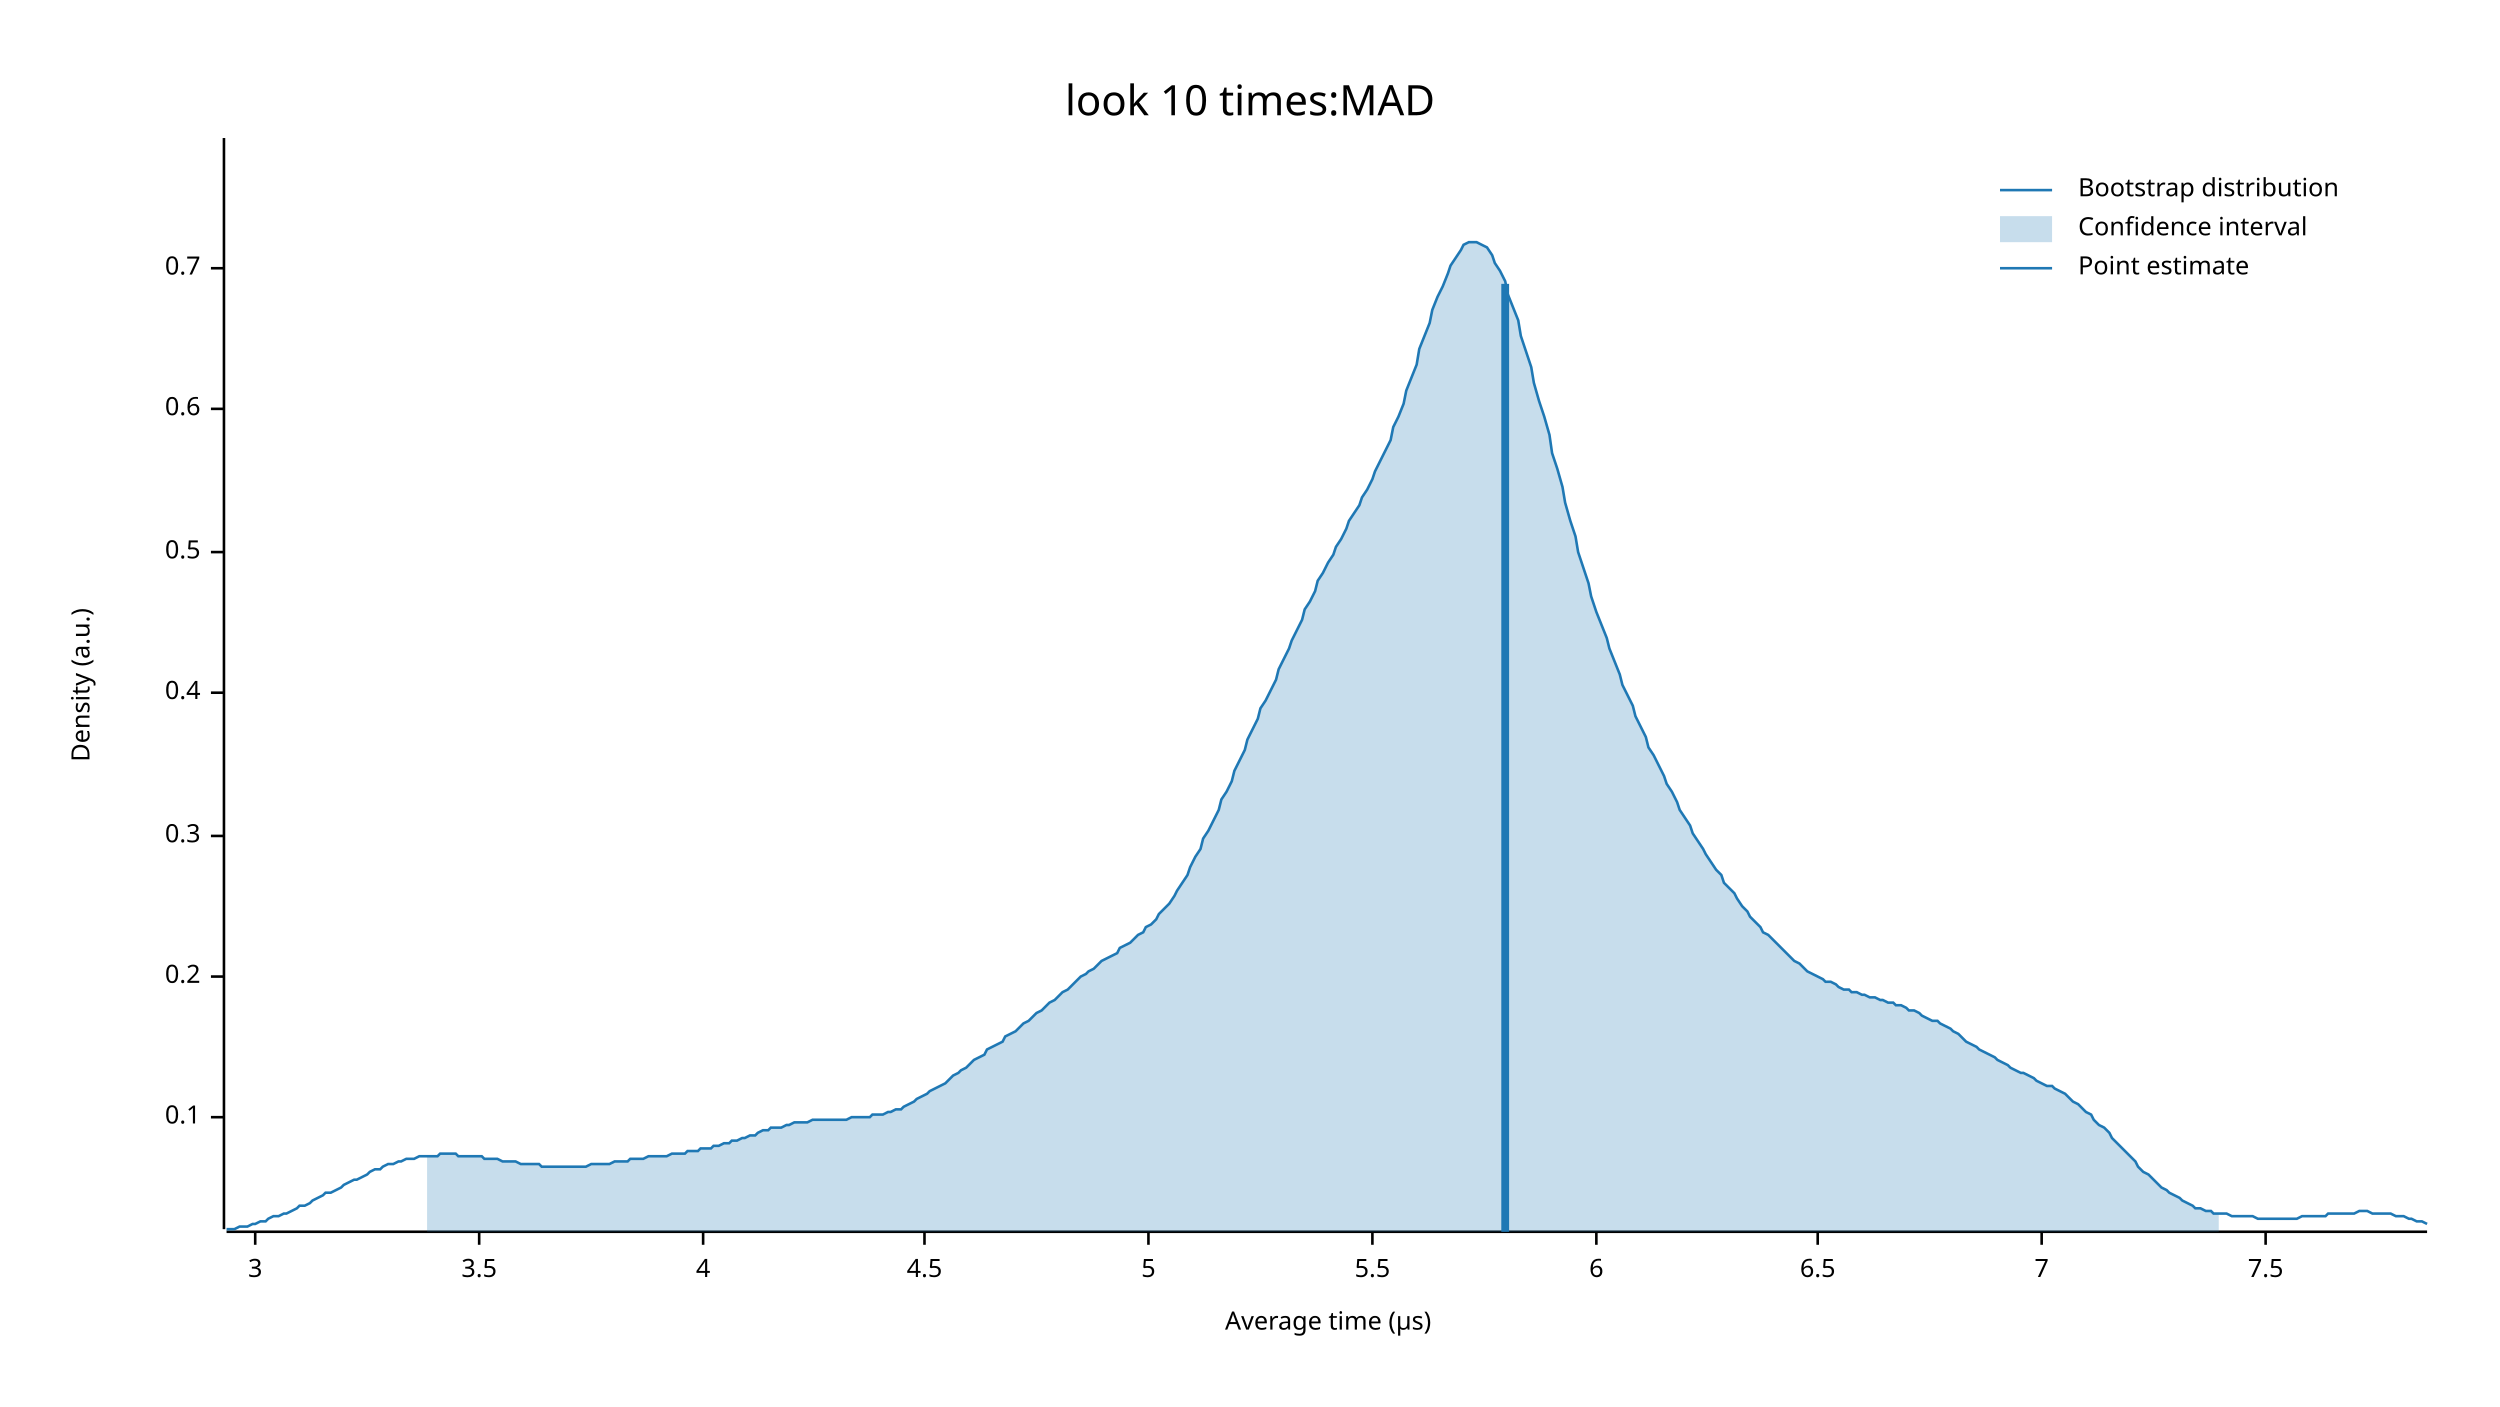
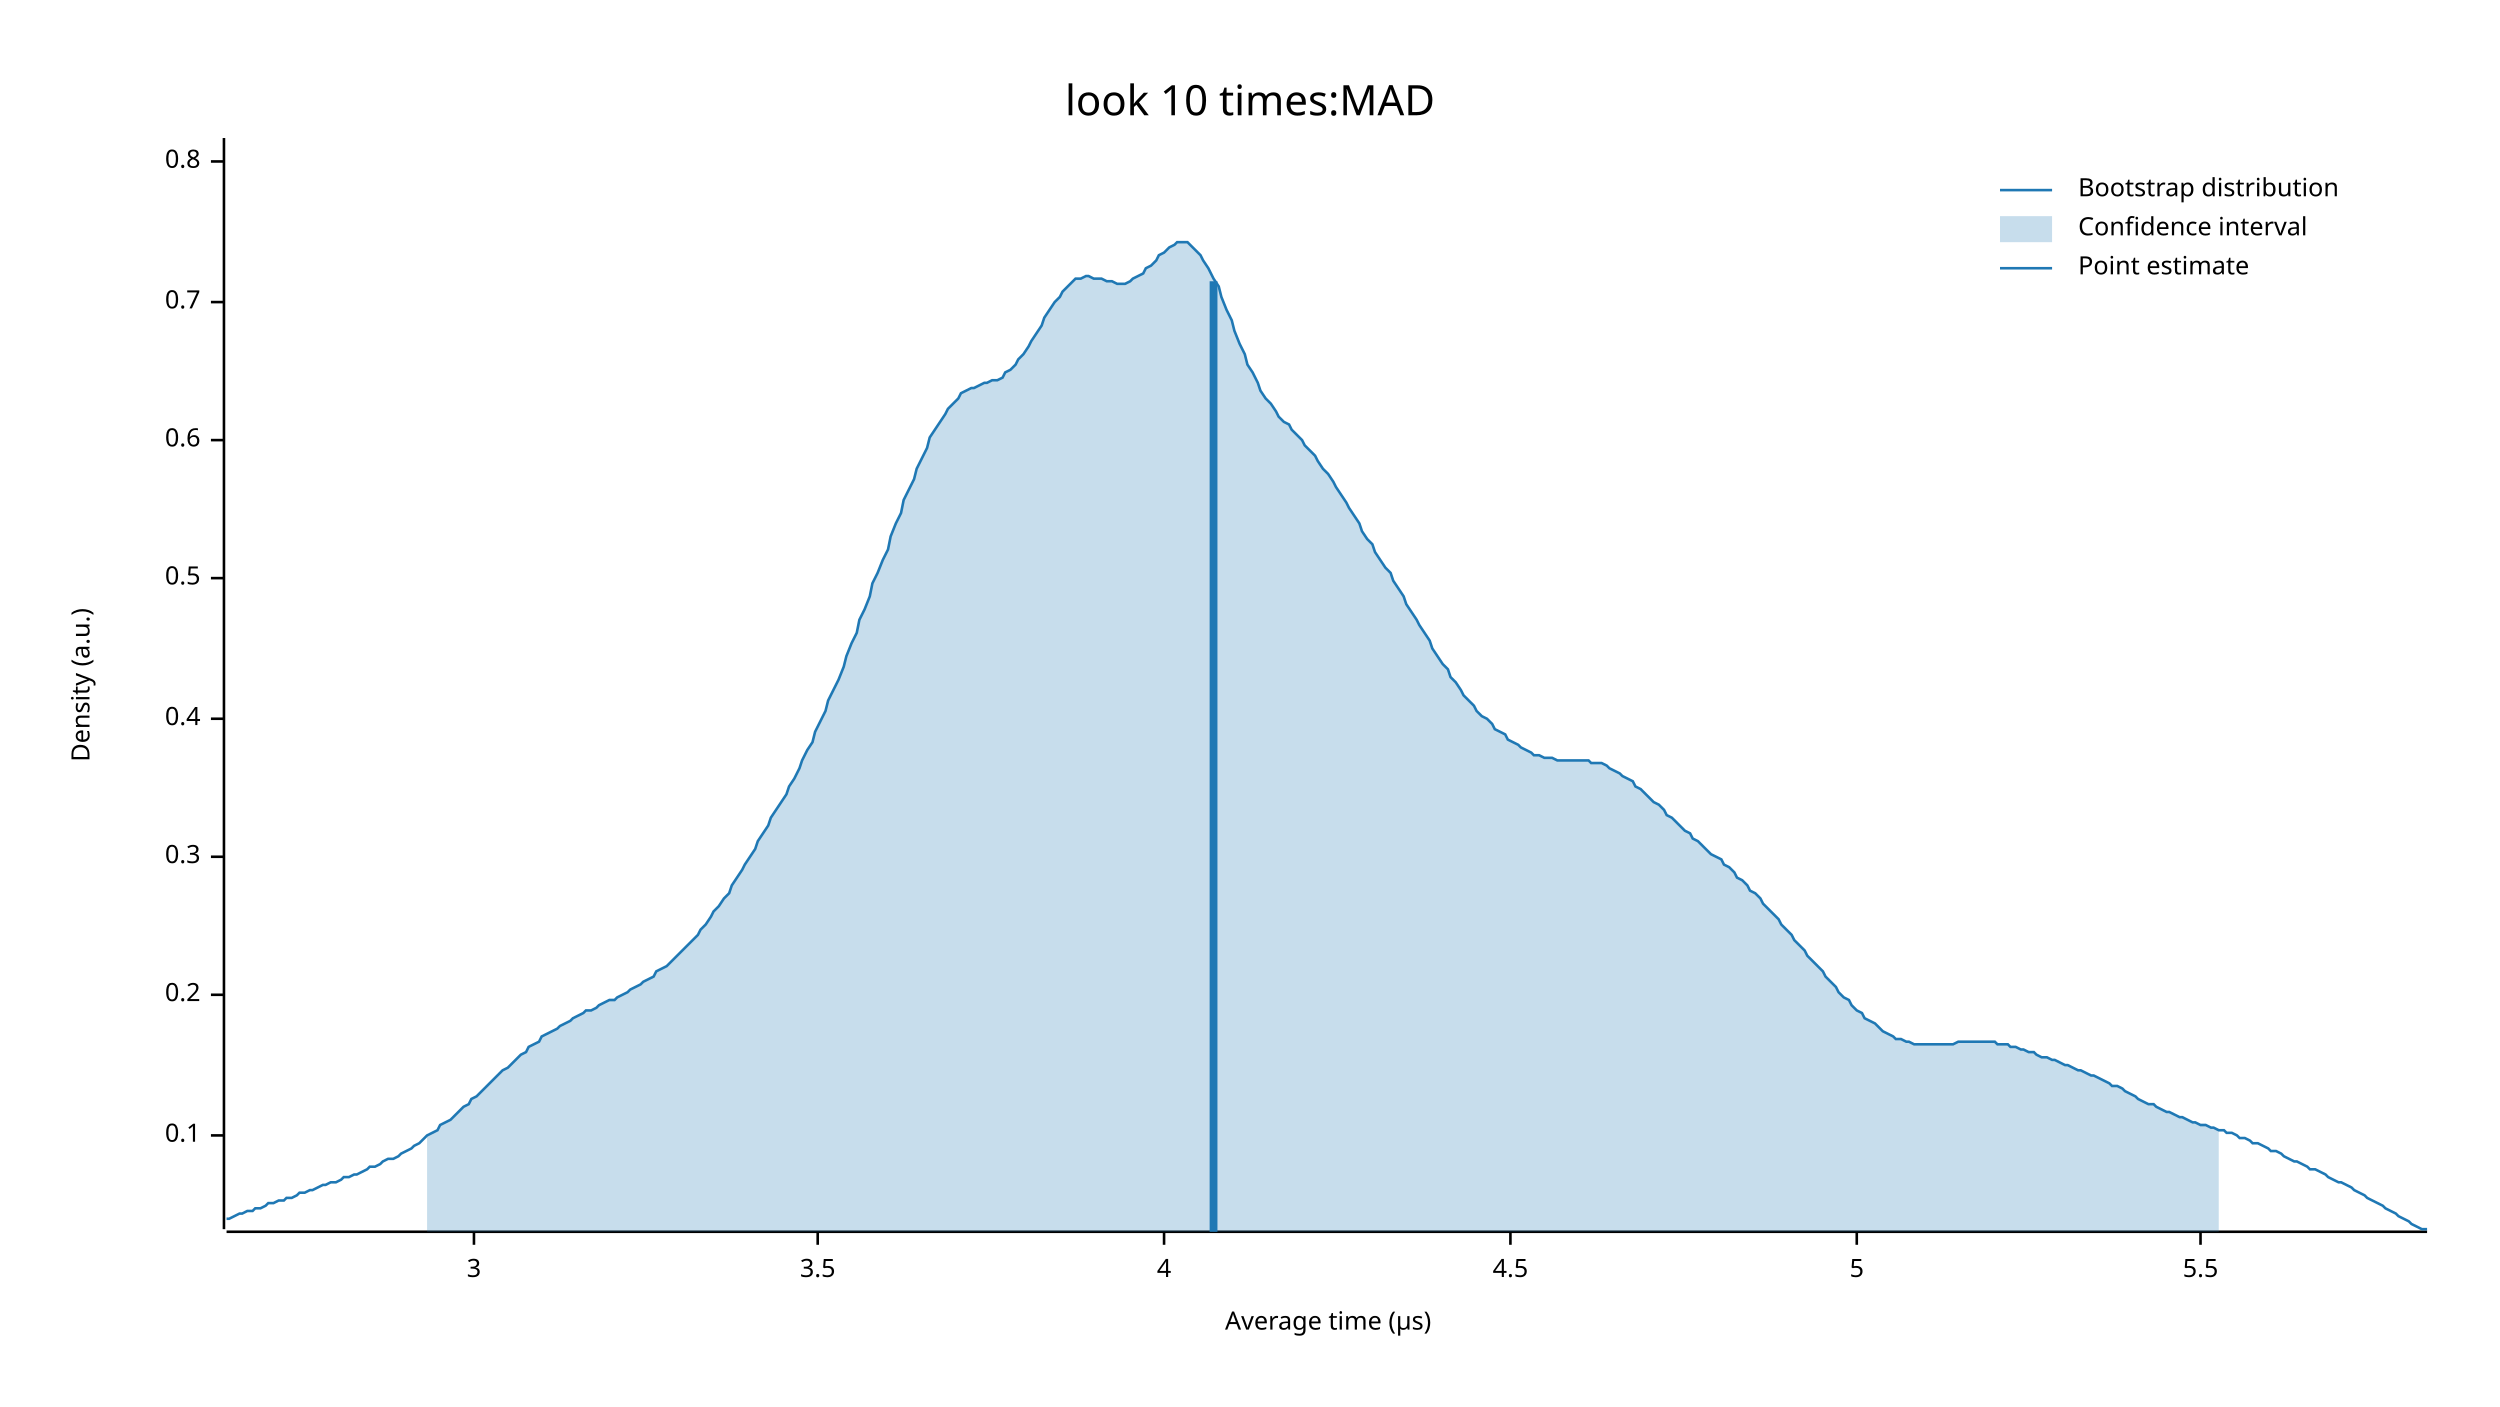
<svg xmlns="http://www.w3.org/2000/svg" width="960" height="540" viewBox="0 0 960 540">
  <text x="480" y="32" dy="0.76em" text-anchor="middle" font-family="sans-serif" font-size="16.129" opacity="1" fill="#000000">
look 10 times:MAD
</text>
  <text x="27" y="263" dy="0.76em" text-anchor="middle" font-family="sans-serif" font-size="9.677" opacity="1" fill="#000000" transform="rotate(270, 27, 263)">
Density (a.u.)
</text>
  <text x="510" y="513" dy="-0.5ex" text-anchor="middle" font-family="sans-serif" font-size="9.677" opacity="1" fill="#000000">
Average time (µs)
</text>
  <polyline fill="none" opacity="1" stroke="#000000" stroke-width="1" points="86,53 86,472 " />
-   <text x="77" y="429" dy="0.5ex" text-anchor="end" font-family="sans-serif" font-size="9.677" opacity="1" fill="#000000">
+   <text x="77" y="436" dy="0.5ex" text-anchor="end" font-family="sans-serif" font-size="9.677" opacity="1" fill="#000000">
0.1
</text>
-   <polyline fill="none" opacity="1" stroke="#000000" stroke-width="1" points="81,429 86,429 " />
-   <text x="77" y="375" dy="0.5ex" text-anchor="end" font-family="sans-serif" font-size="9.677" opacity="1" fill="#000000">
+   <polyline fill="none" opacity="1" stroke="#000000" stroke-width="1" points="81,436 86,436 " />
+   <text x="77" y="382" dy="0.5ex" text-anchor="end" font-family="sans-serif" font-size="9.677" opacity="1" fill="#000000">
0.2
</text>
-   <polyline fill="none" opacity="1" stroke="#000000" stroke-width="1" points="81,375 86,375 " />
-   <text x="77" y="321" dy="0.5ex" text-anchor="end" font-family="sans-serif" font-size="9.677" opacity="1" fill="#000000">
+   <polyline fill="none" opacity="1" stroke="#000000" stroke-width="1" points="81,382 86,382 " />
+   <text x="77" y="329" dy="0.5ex" text-anchor="end" font-family="sans-serif" font-size="9.677" opacity="1" fill="#000000">
0.3
</text>
-   <polyline fill="none" opacity="1" stroke="#000000" stroke-width="1" points="81,321 86,321 " />
-   <text x="77" y="266" dy="0.5ex" text-anchor="end" font-family="sans-serif" font-size="9.677" opacity="1" fill="#000000">
+   <polyline fill="none" opacity="1" stroke="#000000" stroke-width="1" points="81,329 86,329 " />
+   <text x="77" y="276" dy="0.5ex" text-anchor="end" font-family="sans-serif" font-size="9.677" opacity="1" fill="#000000">
0.4
</text>
-   <polyline fill="none" opacity="1" stroke="#000000" stroke-width="1" points="81,266 86,266 " />
-   <text x="77" y="212" dy="0.5ex" text-anchor="end" font-family="sans-serif" font-size="9.677" opacity="1" fill="#000000">
+   <polyline fill="none" opacity="1" stroke="#000000" stroke-width="1" points="81,276 86,276 " />
+   <text x="77" y="222" dy="0.5ex" text-anchor="end" font-family="sans-serif" font-size="9.677" opacity="1" fill="#000000">
0.5
</text>
-   <polyline fill="none" opacity="1" stroke="#000000" stroke-width="1" points="81,212 86,212 " />
-   <text x="77" y="157" dy="0.5ex" text-anchor="end" font-family="sans-serif" font-size="9.677" opacity="1" fill="#000000">
+   <polyline fill="none" opacity="1" stroke="#000000" stroke-width="1" points="81,222 86,222 " />
+   <text x="77" y="169" dy="0.5ex" text-anchor="end" font-family="sans-serif" font-size="9.677" opacity="1" fill="#000000">
0.6
</text>
-   <polyline fill="none" opacity="1" stroke="#000000" stroke-width="1" points="81,157 86,157 " />
-   <text x="77" y="103" dy="0.5ex" text-anchor="end" font-family="sans-serif" font-size="9.677" opacity="1" fill="#000000">
+   <polyline fill="none" opacity="1" stroke="#000000" stroke-width="1" points="81,169 86,169 " />
+   <text x="77" y="116" dy="0.5ex" text-anchor="end" font-family="sans-serif" font-size="9.677" opacity="1" fill="#000000">
0.7
</text>
-   <polyline fill="none" opacity="1" stroke="#000000" stroke-width="1" points="81,103 86,103 " />
+   <polyline fill="none" opacity="1" stroke="#000000" stroke-width="1" points="81,116 86,116 " />
+   <text x="77" y="62" dy="0.5ex" text-anchor="end" font-family="sans-serif" font-size="9.677" opacity="1" fill="#000000">
+ 0.8
+ </text>
+   <polyline fill="none" opacity="1" stroke="#000000" stroke-width="1" points="81,62 86,62 " />
  <polyline fill="none" opacity="1" stroke="#000000" stroke-width="1" points="87,473 932,473 " />
-   <text x="98" y="483" dy="0.76em" text-anchor="middle" font-family="sans-serif" font-size="9.677" opacity="1" fill="#000000">
+   <text x="182" y="483" dy="0.76em" text-anchor="middle" font-family="sans-serif" font-size="9.677" opacity="1" fill="#000000">
3
</text>
-   <polyline fill="none" opacity="1" stroke="#000000" stroke-width="1" points="98,473 98,478 " />
-   <text x="184" y="483" dy="0.76em" text-anchor="middle" font-family="sans-serif" font-size="9.677" opacity="1" fill="#000000">
+   <polyline fill="none" opacity="1" stroke="#000000" stroke-width="1" points="182,473 182,478 " />
+   <text x="314" y="483" dy="0.76em" text-anchor="middle" font-family="sans-serif" font-size="9.677" opacity="1" fill="#000000">
3.5
</text>
-   <polyline fill="none" opacity="1" stroke="#000000" stroke-width="1" points="184,473 184,478 " />
-   <text x="270" y="483" dy="0.76em" text-anchor="middle" font-family="sans-serif" font-size="9.677" opacity="1" fill="#000000">
+   <polyline fill="none" opacity="1" stroke="#000000" stroke-width="1" points="314,473 314,478 " />
+   <text x="447" y="483" dy="0.76em" text-anchor="middle" font-family="sans-serif" font-size="9.677" opacity="1" fill="#000000">
4
</text>
-   <polyline fill="none" opacity="1" stroke="#000000" stroke-width="1" points="270,473 270,478 " />
-   <text x="355" y="483" dy="0.76em" text-anchor="middle" font-family="sans-serif" font-size="9.677" opacity="1" fill="#000000">
+   <polyline fill="none" opacity="1" stroke="#000000" stroke-width="1" points="447,473 447,478 " />
+   <text x="580" y="483" dy="0.76em" text-anchor="middle" font-family="sans-serif" font-size="9.677" opacity="1" fill="#000000">
4.5
</text>
-   <polyline fill="none" opacity="1" stroke="#000000" stroke-width="1" points="355,473 355,478 " />
-   <text x="441" y="483" dy="0.76em" text-anchor="middle" font-family="sans-serif" font-size="9.677" opacity="1" fill="#000000">
+   <polyline fill="none" opacity="1" stroke="#000000" stroke-width="1" points="580,473 580,478 " />
+   <text x="713" y="483" dy="0.76em" text-anchor="middle" font-family="sans-serif" font-size="9.677" opacity="1" fill="#000000">
5
</text>
-   <polyline fill="none" opacity="1" stroke="#000000" stroke-width="1" points="441,473 441,478 " />
-   <text x="527" y="483" dy="0.76em" text-anchor="middle" font-family="sans-serif" font-size="9.677" opacity="1" fill="#000000">
+   <polyline fill="none" opacity="1" stroke="#000000" stroke-width="1" points="713,473 713,478 " />
+   <text x="845" y="483" dy="0.76em" text-anchor="middle" font-family="sans-serif" font-size="9.677" opacity="1" fill="#000000">
5.5
</text>
-   <polyline fill="none" opacity="1" stroke="#000000" stroke-width="1" points="527,473 527,478 " />
-   <text x="613" y="483" dy="0.76em" text-anchor="middle" font-family="sans-serif" font-size="9.677" opacity="1" fill="#000000">
- 6
- </text>
-   <polyline fill="none" opacity="1" stroke="#000000" stroke-width="1" points="613,473 613,478 " />
-   <text x="698" y="483" dy="0.76em" text-anchor="middle" font-family="sans-serif" font-size="9.677" opacity="1" fill="#000000">
- 6.5
- </text>
-   <polyline fill="none" opacity="1" stroke="#000000" stroke-width="1" points="698,473 698,478 " />
-   <text x="784" y="483" dy="0.76em" text-anchor="middle" font-family="sans-serif" font-size="9.677" opacity="1" fill="#000000">
- 7
- </text>
-   <polyline fill="none" opacity="1" stroke="#000000" stroke-width="1" points="784,473 784,478 " />
-   <text x="870" y="483" dy="0.76em" text-anchor="middle" font-family="sans-serif" font-size="9.677" opacity="1" fill="#000000">
- 7.5
- </text>
-   <polyline fill="none" opacity="1" stroke="#000000" stroke-width="1" points="870,473 870,478 " />
-   <polyline fill="none" opacity="1" stroke="#1F78B4" stroke-width="1" points="87,472 88,472 90,472 92,471 93,471 95,471 97,470 98,470 100,469 102,469 103,468 105,467 107,467 109,466 110,466 112,465 114,464 115,463 117,463 119,462 120,461 122,460 124,459 125,458 127,458 129,457 131,456 132,455 134,454 136,453 137,453 139,452 141,451 142,450 144,449 146,449 147,448 149,447 151,447 153,446 154,446 156,445 158,445 159,445 161,444 163,444 164,444 166,444 168,444 169,443 171,443 173,443 175,443 176,444 178,444 180,444 181,444 183,444 185,444 186,445 188,445 190,445 191,445 193,446 195,446 197,446 198,446 200,447 202,447 203,447 205,447 207,447 208,448 210,448 212,448 214,448 215,448 217,448 219,448 220,448 222,448 224,448 225,448 227,447 229,447 230,447 232,447 234,447 236,446 237,446 239,446 241,446 242,445 244,445 246,445 247,445 249,444 251,444 252,444 254,444 256,444 258,443 259,443 261,443 263,443 264,442 266,442 268,442 269,441 271,441 273,441 274,440 276,440 278,439 280,439 281,438 283,438 285,437 286,437 288,436 290,436 291,435 293,434 295,434 296,433 298,433 300,433 302,432 303,432 305,431 307,431 308,431 310,431 312,430 313,430 315,430 317,430 318,430 320,430 322,430 324,430 325,430 327,429 329,429 330,429 332,429 334,429 335,428 337,428 339,428 341,427 342,427 344,426 346,426 347,425 349,424 351,423 352,422 354,421 356,420 357,419 359,418 361,417 363,416 364,415 366,413 368,412 369,411 371,410 373,408 374,407 376,406 378,405 379,403 381,402 383,401 385,400 386,398 388,397 390,396 391,395 393,393 395,392 396,391 398,389 400,388 401,387 403,385 405,384 407,382 408,381 410,380 412,378 413,377 415,375 417,374 418,373 420,372 422,370 423,369 425,368 427,367 429,366 430,364 432,363 434,362 435,361 437,359 439,358 440,356 442,355 444,353 445,351 447,349 449,347 451,344 452,342 454,339 456,336 457,333 459,329 461,326 462,322 464,319 466,315 468,311 469,307 471,304 473,300 474,296 476,292 478,288 479,284 481,280 483,276 484,272 486,269 488,265 490,261 491,257 493,253 495,249 496,246 498,242 500,238 501,234 503,231 505,227 506,223 508,220 510,216 512,213 513,210 515,207 517,203 518,200 520,197 522,194 523,191 525,188 527,184 528,181 530,177 532,173 534,169 535,164 537,160 539,155 540,150 542,145 544,140 545,134 547,129 549,124 550,119 552,114 554,110 556,105 557,102 559,99 561,96 562,94 564,93 566,93 567,93 569,94 571,95 573,98 574,101 576,104 578,108 579,113 581,118 583,123 584,129 586,135 588,141 589,147 591,154 593,160 595,167 596,174 598,180 600,187 601,193 603,200 605,206 606,212 608,218 610,224 611,229 613,235 615,240 617,245 618,249 620,254 622,259 623,263 625,267 627,271 628,275 630,279 632,283 633,287 635,290 637,294 639,298 640,301 642,304 644,308 645,311 647,314 649,317 650,320 652,323 654,326 655,328 657,331 659,334 661,336 662,339 664,341 666,343 667,345 669,348 671,350 672,352 674,354 676,356 677,358 679,359 681,361 683,363 684,364 686,366 688,368 689,369 691,370 693,372 694,373 696,374 698,375 700,376 701,377 703,377 705,378 706,379 708,380 710,380 711,381 713,381 715,382 716,382 718,383 720,383 722,384 723,384 725,385 727,385 728,386 730,386 732,387 733,388 735,388 737,389 738,390 740,391 742,392 744,392 745,393 747,394 749,395 750,396 752,397 754,399 755,400 757,401 759,402 760,403 762,404 764,405 766,406 767,407 769,408 771,409 772,410 774,411 776,412 777,412 779,413 781,414 782,415 784,416 786,417 788,417 789,418 791,419 793,420 794,421 796,423 798,424 799,425 801,427 803,428 804,430 806,432 808,433 810,435 811,437 813,439 815,441 816,442 818,444 820,446 821,448 823,450 825,451 827,453 828,454 830,456 832,457 833,458 835,459 837,460 838,461 840,462 842,463 843,464 845,464 847,465 849,465 850,466 852,466 854,466 855,466 857,467 859,467 860,467 862,467 864,467 865,467 867,468 869,468 871,468 872,468 874,468 876,468 877,468 879,468 881,468 882,468 884,467 886,467 887,467 889,467 891,467 893,467 894,466 896,466 898,466 899,466 901,466 903,466 904,466 906,465 908,465 909,465 911,466 913,466 915,466 916,466 918,466 920,467 921,467 923,467 925,468 926,468 928,469 930,469 932,470 " />
-   <polygon opacity="0.25" fill="#1F78B4" points="164,444 166,444 168,444 169,443 171,443 173,443 175,443 176,444 178,444 180,444 181,444 183,444 185,444 186,445 188,445 190,445 191,445 193,446 195,446 197,446 198,446 200,447 202,447 203,447 205,447 207,447 208,448 210,448 212,448 214,448 215,448 217,448 219,448 220,448 222,448 224,448 225,448 227,447 229,447 230,447 232,447 234,447 236,446 237,446 239,446 241,446 242,445 244,445 246,445 247,445 249,444 251,444 252,444 254,444 256,444 258,443 259,443 261,443 263,443 264,442 266,442 268,442 269,441 271,441 273,441 274,440 276,440 278,439 280,439 281,438 283,438 285,437 286,437 288,436 290,436 291,435 293,434 295,434 296,433 298,433 300,433 302,432 303,432 305,431 307,431 308,431 310,431 312,430 313,430 315,430 317,430 318,430 320,430 322,430 324,430 325,430 327,429 329,429 330,429 332,429 334,429 335,428 337,428 339,428 341,427 342,427 344,426 346,426 347,425 349,424 351,423 352,422 354,421 356,420 357,419 359,418 361,417 363,416 364,415 366,413 368,412 369,411 371,410 373,408 374,407 376,406 378,405 379,403 381,402 383,401 385,400 386,398 388,397 390,396 391,395 393,393 395,392 396,391 398,389 400,388 401,387 403,385 405,384 407,382 408,381 410,380 412,378 413,377 415,375 417,374 418,373 420,372 422,370 423,369 425,368 427,367 429,366 430,364 432,363 434,362 435,361 437,359 439,358 440,356 442,355 444,353 445,351 447,349 449,347 451,344 452,342 454,339 456,336 457,333 459,329 461,326 462,322 464,319 466,315 468,311 469,307 471,304 473,300 474,296 476,292 478,288 479,284 481,280 483,276 484,272 486,269 488,265 490,261 491,257 493,253 495,249 496,246 498,242 500,238 501,234 503,231 505,227 506,223 508,220 510,216 512,213 513,210 515,207 517,203 518,200 520,197 522,194 523,191 525,188 527,184 528,181 530,177 532,173 534,169 535,164 537,160 539,155 540,150 542,145 544,140 545,134 547,129 549,124 550,119 552,114 554,110 556,105 557,102 559,99 561,96 562,94 564,93 566,93 567,93 569,94 571,95 573,98 574,101 576,104 578,108 579,113 581,118 583,123 584,129 586,135 588,141 589,147 591,154 593,160 595,167 596,174 598,180 600,187 601,193 603,200 605,206 606,212 608,218 610,224 611,229 613,235 615,240 617,245 618,249 620,254 622,259 623,263 625,267 627,271 628,275 630,279 632,283 633,287 635,290 637,294 639,298 640,301 642,304 644,308 645,311 647,314 649,317 650,320 652,323 654,326 655,328 657,331 659,334 661,336 662,339 664,341 666,343 667,345 669,348 671,350 672,352 674,354 676,356 677,358 679,359 681,361 683,363 684,364 686,366 688,368 689,369 691,370 693,372 694,373 696,374 698,375 700,376 701,377 703,377 705,378 706,379 708,380 710,380 711,381 713,381 715,382 716,382 718,383 720,383 722,384 723,384 725,385 727,385 728,386 730,386 732,387 733,388 735,388 737,389 738,390 740,391 742,392 744,392 745,393 747,394 749,395 750,396 752,397 754,399 755,400 757,401 759,402 760,403 762,404 764,405 766,406 767,407 769,408 771,409 772,410 774,411 776,412 777,412 779,413 781,414 782,415 784,416 786,417 788,417 789,418 791,419 793,420 794,421 796,423 798,424 799,425 801,427 803,428 804,430 806,432 808,433 810,435 811,437 813,439 815,441 816,442 818,444 820,446 821,448 823,450 825,451 827,453 828,454 830,456 832,457 833,458 835,459 837,460 838,461 840,462 842,463 843,464 845,464 847,465 849,465 850,466 852,466 852,473 164,473 " />
-   <polyline fill="none" opacity="1" stroke="#1F78B4" stroke-width="3" points="578,473 578,109 " />
+   <polyline fill="none" opacity="1" stroke="#000000" stroke-width="1" points="845,473 845,478 " />
+   <polyline fill="none" opacity="1" stroke="#1F78B4" stroke-width="1" points="87,468 88,468 90,467 92,466 93,466 95,465 97,465 98,464 100,464 102,463 103,462 105,462 107,461 109,461 110,460 112,460 114,459 115,458 117,458 119,457 120,457 122,456 124,455 125,455 127,454 129,454 131,453 132,452 134,452 136,451 137,451 139,450 141,449 142,448 144,448 146,447 147,446 149,445 151,445 153,444 154,443 156,442 158,441 159,440 161,439 163,437 164,436 166,435 168,434 169,432 171,431 173,430 175,428 176,427 178,425 180,424 181,422 183,421 185,419 186,418 188,416 190,414 191,413 193,411 195,410 197,408 198,407 200,405 202,404 203,402 205,401 207,400 208,398 210,397 212,396 214,395 215,394 217,393 219,392 220,391 222,390 224,389 225,388 227,388 229,387 230,386 232,385 234,384 236,384 237,383 239,382 241,381 242,380 244,379 246,378 247,377 249,376 251,375 252,373 254,372 256,371 258,369 259,368 261,366 263,364 264,363 266,361 268,359 269,357 271,355 273,352 274,350 276,348 278,345 280,343 281,340 283,337 285,334 286,332 288,329 290,326 291,323 293,320 295,317 296,314 298,311 300,308 302,305 303,302 305,299 307,295 308,292 310,288 312,285 313,281 315,277 317,273 318,269 320,265 322,261 324,256 325,252 327,247 329,243 330,238 332,234 334,229 335,224 337,220 339,215 341,211 342,206 344,201 346,197 347,192 349,188 351,184 352,180 354,176 356,172 357,168 359,165 361,162 363,159 364,157 366,155 368,153 369,151 371,150 373,149 374,149 376,148 378,147 379,147 381,146 383,146 385,145 386,143 388,142 390,140 391,138 393,136 395,133 396,131 398,128 400,125 401,122 403,119 405,116 407,114 408,112 410,110 412,108 413,107 415,107 417,106 418,106 420,107 422,107 423,107 425,108 427,108 429,109 430,109 432,109 434,108 435,107 437,106 439,105 440,103 442,102 444,100 445,98 447,97 449,95 451,94 452,93 454,93 456,93 457,94 459,96 461,98 462,100 464,103 466,107 468,110 469,114 471,119 473,123 474,127 476,132 478,136 479,140 481,143 483,147 484,150 486,153 488,155 490,158 491,160 493,162 495,163 496,165 498,167 500,169 501,171 503,173 505,175 506,177 508,180 510,182 512,185 513,187 515,190 517,193 518,195 520,198 522,201 523,204 525,207 527,209 528,212 530,215 532,218 534,220 535,223 537,226 539,229 540,232 542,235 544,238 545,240 547,243 549,246 550,249 552,252 554,255 556,257 557,260 559,262 561,265 562,267 564,269 566,271 567,273 569,275 571,276 573,278 574,280 576,281 578,282 579,284 581,285 583,286 584,287 586,288 588,289 589,290 591,290 593,291 595,291 596,291 598,292 600,292 601,292 603,292 605,292 606,292 608,292 610,292 611,293 613,293 615,293 617,294 618,295 620,296 622,297 623,298 625,299 627,300 628,302 630,303 632,305 633,306 635,308 637,309 639,311 640,313 642,314 644,316 645,317 647,319 649,320 650,322 652,323 654,325 655,326 657,328 659,329 661,330 662,332 664,333 666,335 667,337 669,338 671,340 672,342 674,343 676,345 677,347 679,349 681,351 683,353 684,355 686,357 688,359 689,361 691,363 693,365 694,367 696,369 698,371 700,373 701,375 703,377 705,379 706,381 708,383 710,384 711,386 713,388 715,389 716,391 718,392 720,393 722,395 723,396 725,397 727,398 728,399 730,399 732,400 733,400 735,401 737,401 738,401 740,401 742,401 744,401 745,401 747,401 749,401 750,401 752,400 754,400 755,400 757,400 759,400 760,400 762,400 764,400 766,400 767,401 769,401 771,401 772,402 774,402 776,403 777,403 779,404 781,404 782,405 784,406 786,406 788,407 789,407 791,408 793,409 794,409 796,410 798,411 799,411 801,412 803,413 804,413 806,414 808,415 810,416 811,417 813,417 815,418 816,419 818,420 820,421 821,422 823,423 825,424 827,424 828,425 830,426 832,427 833,427 835,428 837,429 838,429 840,430 842,431 843,431 845,432 847,432 849,433 850,433 852,434 854,434 855,435 857,435 859,436 860,437 862,437 864,438 865,439 867,439 869,440 871,441 872,442 874,442 876,443 877,444 879,445 881,446 882,446 884,447 886,448 887,449 889,449 891,450 893,451 894,452 896,453 898,454 899,454 901,455 903,456 904,457 906,458 908,459 909,460 911,461 913,462 915,463 916,464 918,465 920,466 921,467 923,468 925,469 926,470 928,471 930,472 932,472 " />
+   <polygon opacity="0.25" fill="#1F78B4" points="164,436 166,435 168,434 169,432 171,431 173,430 175,428 176,427 178,425 180,424 181,422 183,421 185,419 186,418 188,416 190,414 191,413 193,411 195,410 197,408 198,407 200,405 202,404 203,402 205,401 207,400 208,398 210,397 212,396 214,395 215,394 217,393 219,392 220,391 222,390 224,389 225,388 227,388 229,387 230,386 232,385 234,384 236,384 237,383 239,382 241,381 242,380 244,379 246,378 247,377 249,376 251,375 252,373 254,372 256,371 258,369 259,368 261,366 263,364 264,363 266,361 268,359 269,357 271,355 273,352 274,350 276,348 278,345 280,343 281,340 283,337 285,334 286,332 288,329 290,326 291,323 293,320 295,317 296,314 298,311 300,308 302,305 303,302 305,299 307,295 308,292 310,288 312,285 313,281 315,277 317,273 318,269 320,265 322,261 324,256 325,252 327,247 329,243 330,238 332,234 334,229 335,224 337,220 339,215 341,211 342,206 344,201 346,197 347,192 349,188 351,184 352,180 354,176 356,172 357,168 359,165 361,162 363,159 364,157 366,155 368,153 369,151 371,150 373,149 374,149 376,148 378,147 379,147 381,146 383,146 385,145 386,143 388,142 390,140 391,138 393,136 395,133 396,131 398,128 400,125 401,122 403,119 405,116 407,114 408,112 410,110 412,108 413,107 415,107 417,106 418,106 420,107 422,107 423,107 425,108 427,108 429,109 430,109 432,109 434,108 435,107 437,106 439,105 440,103 442,102 444,100 445,98 447,97 449,95 451,94 452,93 454,93 456,93 457,94 459,96 461,98 462,100 464,103 466,107 468,110 469,114 471,119 473,123 474,127 476,132 478,136 479,140 481,143 483,147 484,150 486,153 488,155 490,158 491,160 493,162 495,163 496,165 498,167 500,169 501,171 503,173 505,175 506,177 508,180 510,182 512,185 513,187 515,190 517,193 518,195 520,198 522,201 523,204 525,207 527,209 528,212 530,215 532,218 534,220 535,223 537,226 539,229 540,232 542,235 544,238 545,240 547,243 549,246 550,249 552,252 554,255 556,257 557,260 559,262 561,265 562,267 564,269 566,271 567,273 569,275 571,276 573,278 574,280 576,281 578,282 579,284 581,285 583,286 584,287 586,288 588,289 589,290 591,290 593,291 595,291 596,291 598,292 600,292 601,292 603,292 605,292 606,292 608,292 610,292 611,293 613,293 615,293 617,294 618,295 620,296 622,297 623,298 625,299 627,300 628,302 630,303 632,305 633,306 635,308 637,309 639,311 640,313 642,314 644,316 645,317 647,319 649,320 650,322 652,323 654,325 655,326 657,328 659,329 661,330 662,332 664,333 666,335 667,337 669,338 671,340 672,342 674,343 676,345 677,347 679,349 681,351 683,353 684,355 686,357 688,359 689,361 691,363 693,365 694,367 696,369 698,371 700,373 701,375 703,377 705,379 706,381 708,383 710,384 711,386 713,388 715,389 716,391 718,392 720,393 722,395 723,396 725,397 727,398 728,399 730,399 732,400 733,400 735,401 737,401 738,401 740,401 742,401 744,401 745,401 747,401 749,401 750,401 752,400 754,400 755,400 757,400 759,400 760,400 762,400 764,400 766,400 767,401 769,401 771,401 772,402 774,402 776,403 777,403 779,404 781,404 782,405 784,406 786,406 788,407 789,407 791,408 793,409 794,409 796,410 798,411 799,411 801,412 803,413 804,413 806,414 808,415 810,416 811,417 813,417 815,418 816,419 818,420 820,421 821,422 823,423 825,424 827,424 828,425 830,426 832,427 833,427 835,428 837,429 838,429 840,430 842,431 843,431 845,432 847,432 849,433 850,433 852,434 852,473 164,473 " />
+   <polyline fill="none" opacity="1" stroke="#1F78B4" stroke-width="3" points="466,473 466,108 " />
  <text x="798" y="68" dy="0.76em" text-anchor="start" font-family="sans-serif" font-size="9.677" opacity="1" fill="#000000">
Bootstrap distribution
</text>
  <text x="798" y="83" dy="0.76em" text-anchor="start" font-family="sans-serif" font-size="9.677" opacity="1" fill="#000000">
Confidence interval
</text>
  <text x="798" y="98" dy="0.76em" text-anchor="start" font-family="sans-serif" font-size="9.677" opacity="1" fill="#000000">
Point estimate
</text>
  <polyline fill="none" opacity="1" stroke="#1F78B4" stroke-width="1" points="768,73 788,73 " />
  <rect x="768" y="83" width="20" height="10" opacity="0.25" fill="#1F78B4" stroke="none" />
  <polyline fill="none" opacity="1" stroke="#1F78B4" stroke-width="1" points="768,103 788,103 " />
</svg>
